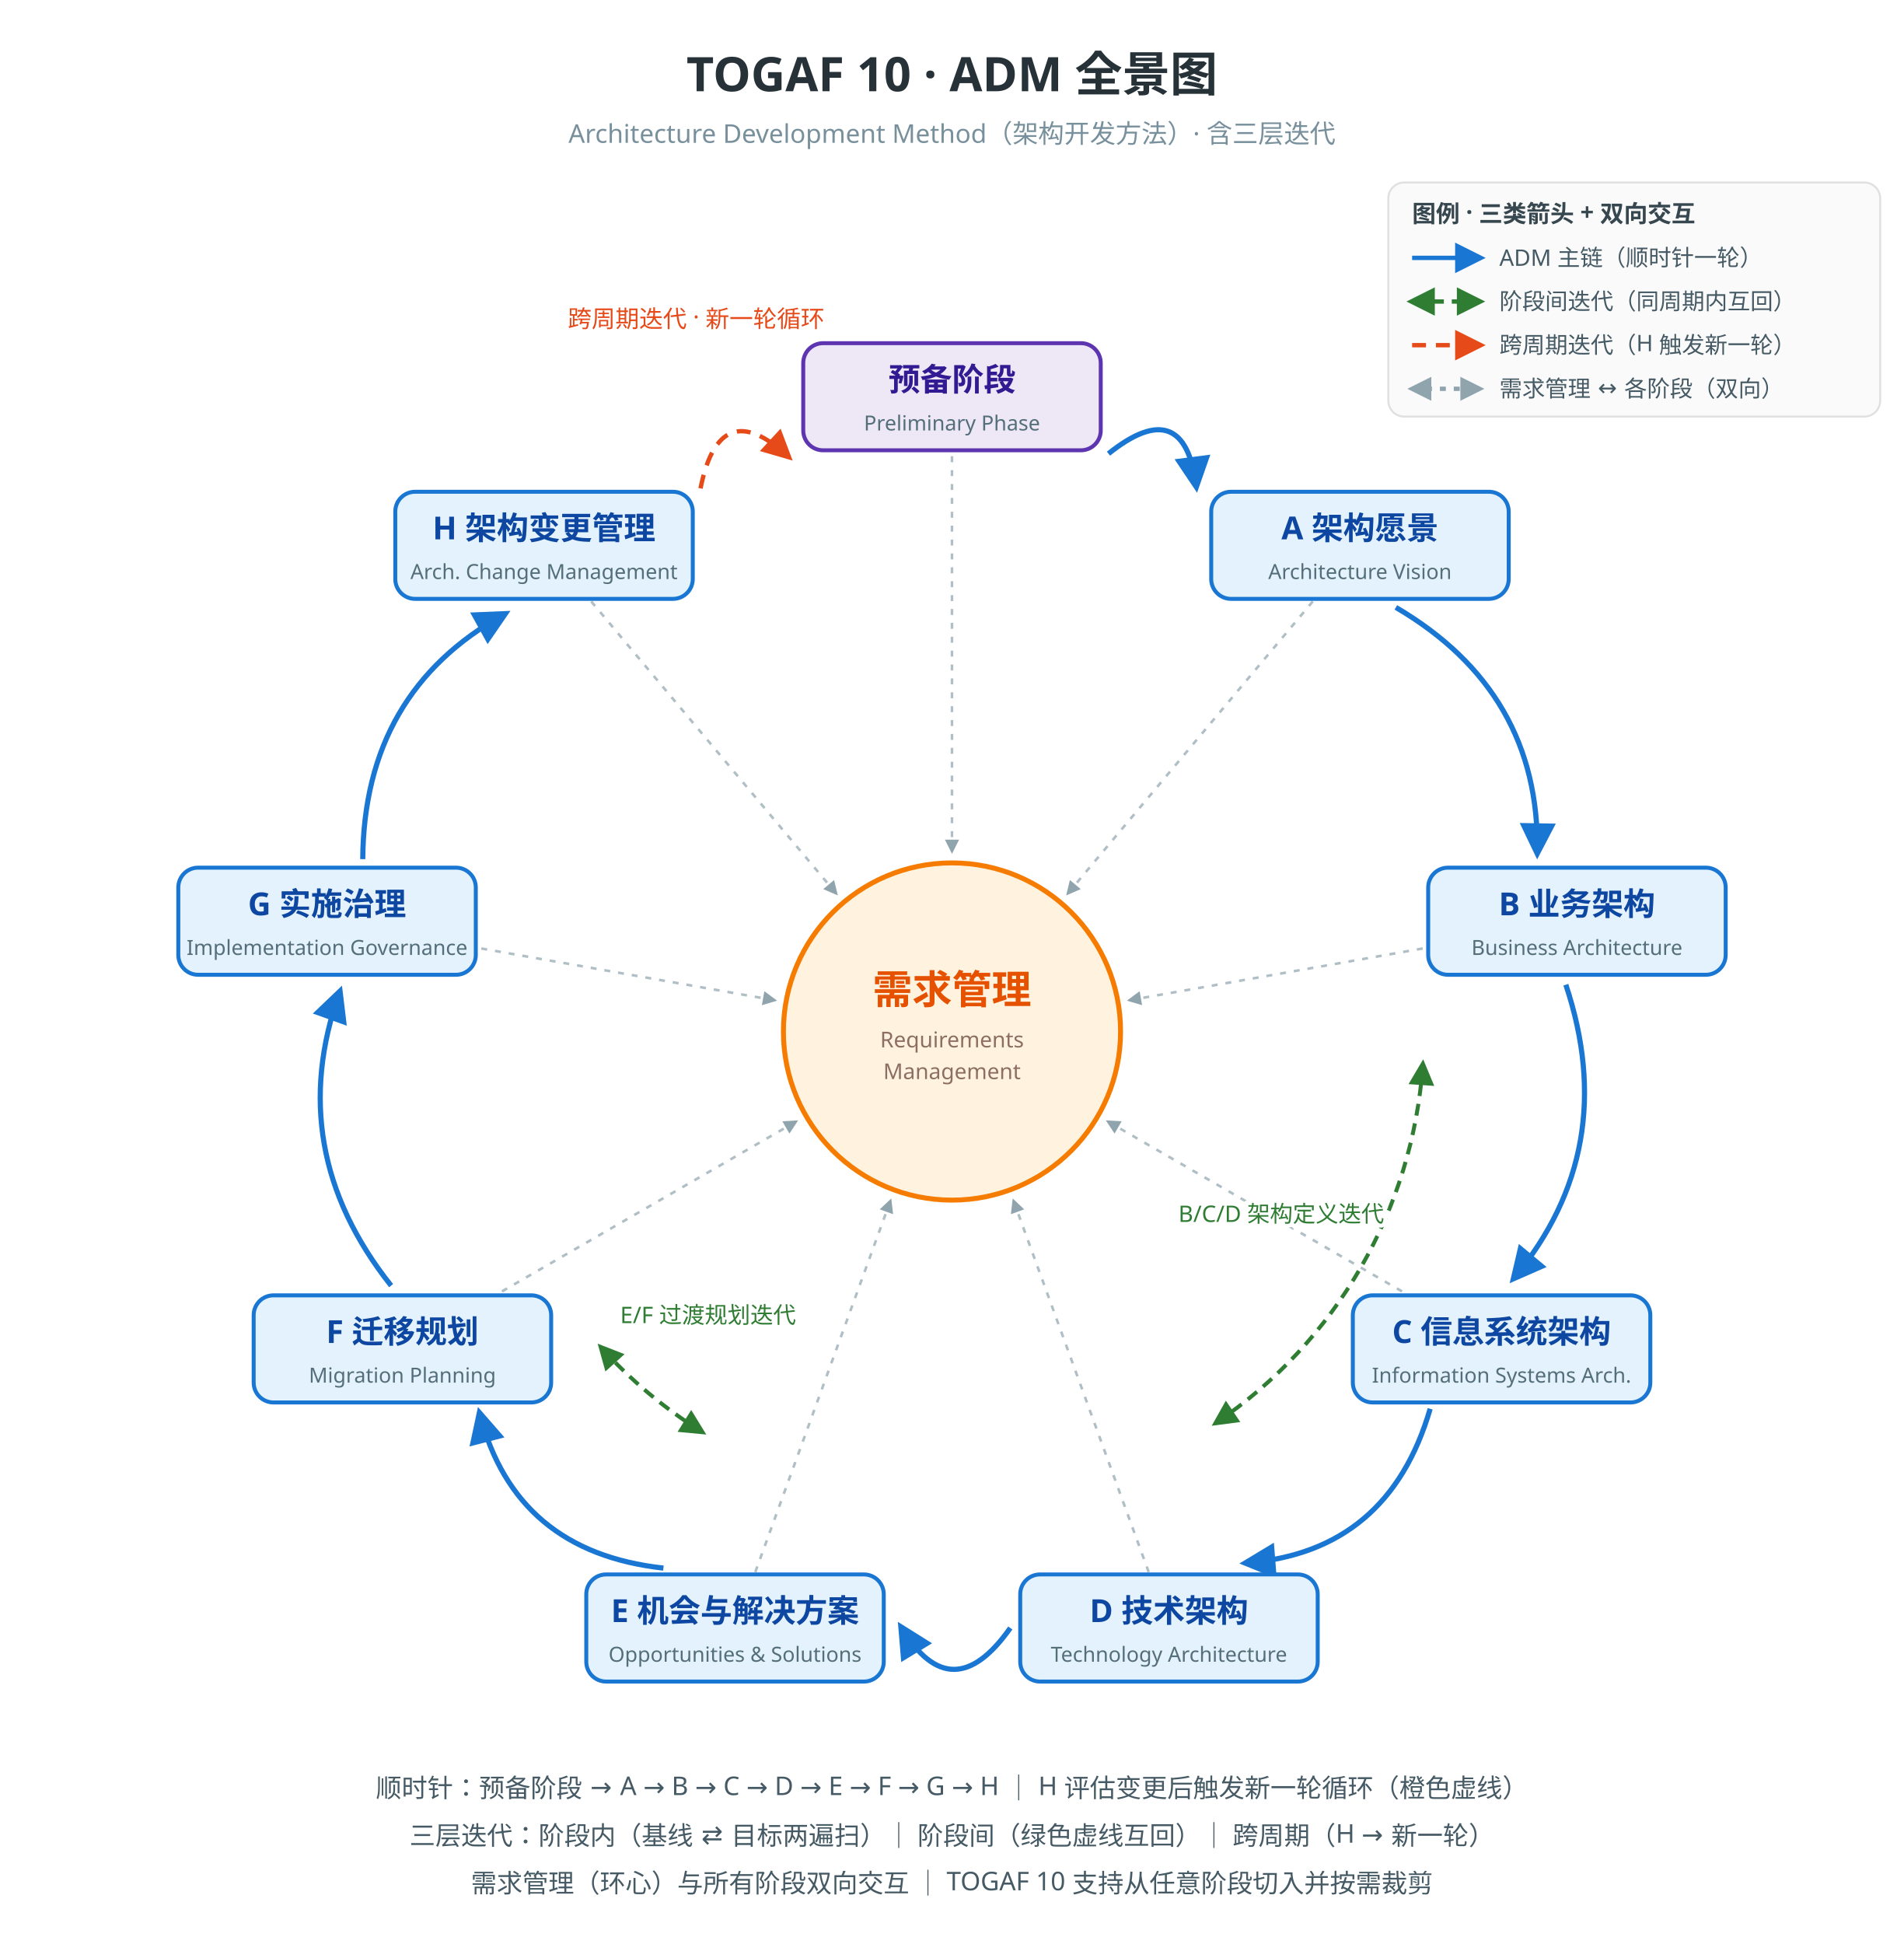
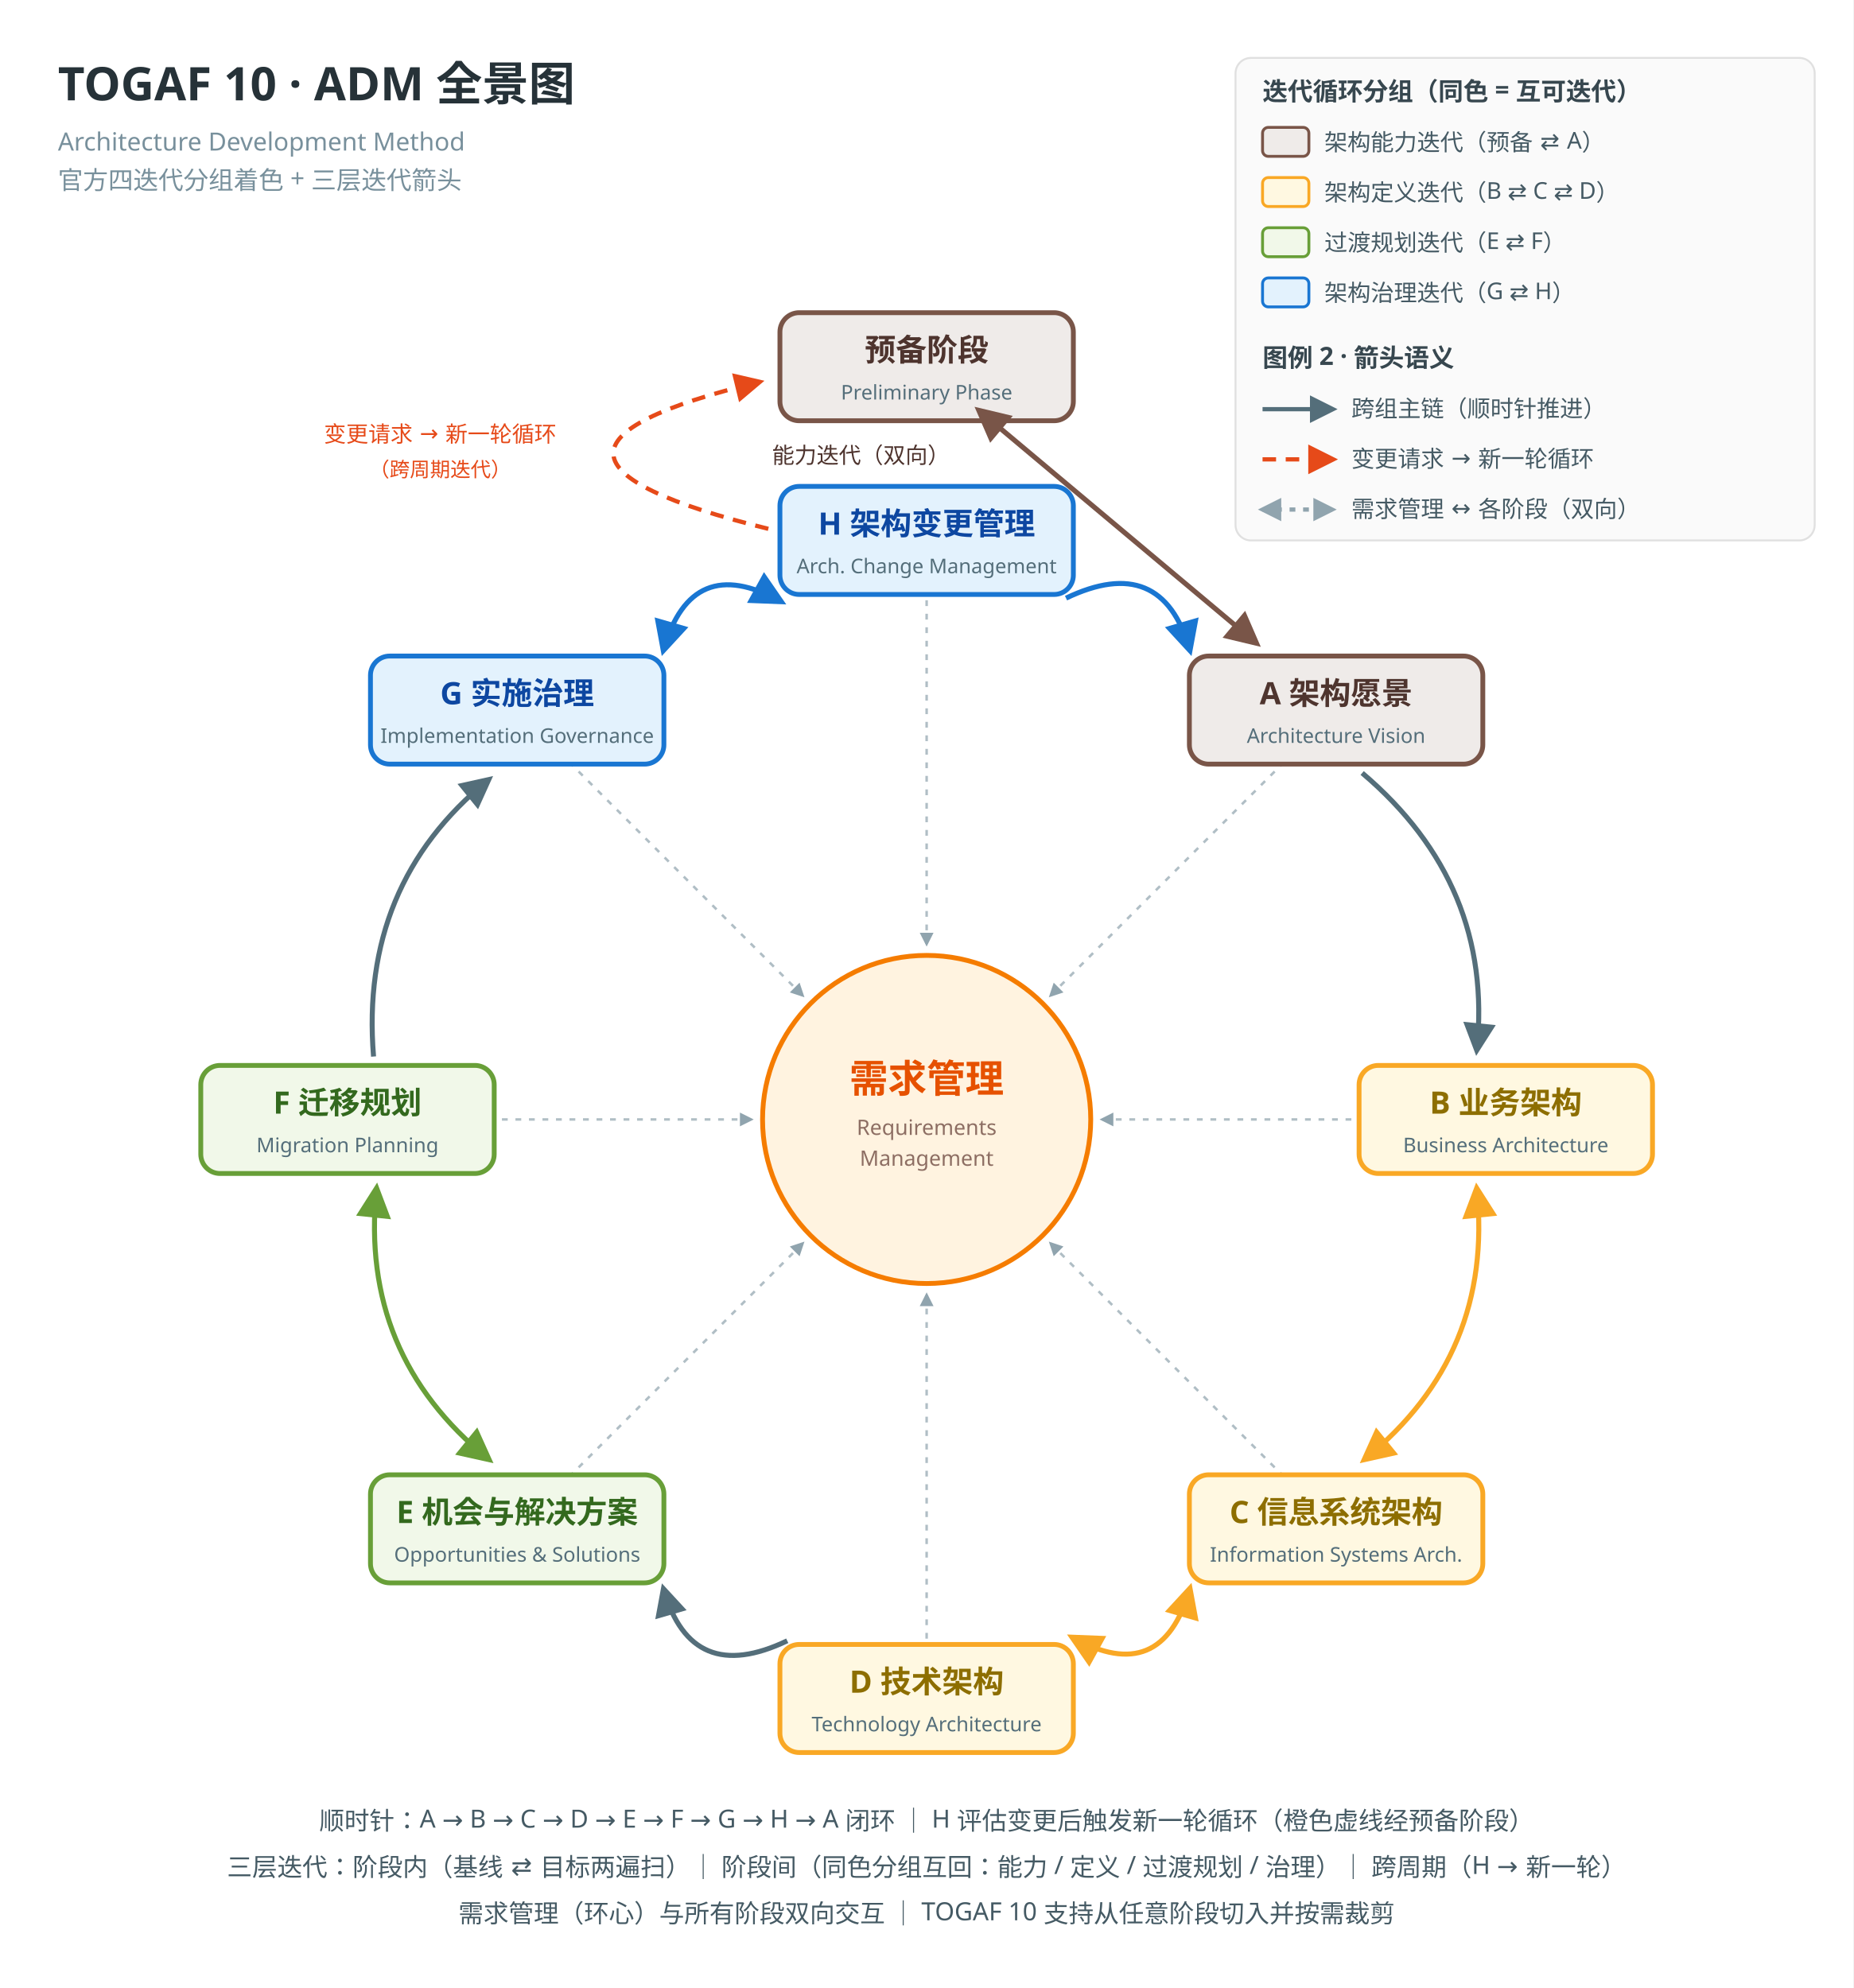
- <svg xmlns="http://www.w3.org/2000/svg" width="960" height="980" viewBox="0 0 960 980" font-family="Microsoft YaHei, PingFang SC, Noto Sans SC, sans-serif">
-   <rect width="960" height="980" fill="#ffffff" />
+ <svg xmlns="http://www.w3.org/2000/svg" width="960" height="1030" viewBox="0 0 960 1030" font-family="Microsoft YaHei, PingFang SC, Noto Sans SC, sans-serif">
+   <rect width="960" height="1030" fill="#ffffff" />
  <defs>
-     <marker id="arw" viewBox="0 0 10 10" refX="8" refY="5" markerWidth="7" markerHeight="7" orient="auto-start-reverse">
+     <marker id="mGov" viewBox="0 0 10 10" refX="8" refY="5" markerWidth="7" markerHeight="7" orient="auto-start-reverse">
      <path d="M0,0 L10,5 L0,10 z" fill="#1976d2" />
    </marker>
-     <marker id="arwFb" viewBox="0 0 10 10" refX="8" refY="5" markerWidth="7" markerHeight="7" orient="auto-start-reverse">
+     <marker id="mCap" viewBox="0 0 10 10" refX="8" refY="5" markerWidth="7" markerHeight="7" orient="auto-start-reverse">
+       <path d="M0,0 L10,5 L0,10 z" fill="#795548" />
+     </marker>
+     <marker id="mDef" viewBox="0 0 10 10" refX="8" refY="5" markerWidth="7" markerHeight="7" orient="auto-start-reverse">
+       <path d="M0,0 L10,5 L0,10 z" fill="#f9a825" />
+     </marker>
+     <marker id="mTrans" viewBox="0 0 10 10" refX="8" refY="5" markerWidth="7" markerHeight="7" orient="auto-start-reverse">
+       <path d="M0,0 L10,5 L0,10 z" fill="#689f38" />
+     </marker>
+     <marker id="mCross" viewBox="0 0 10 10" refX="8" refY="5" markerWidth="6.5" markerHeight="6.5" orient="auto-start-reverse">
+       <path d="M0,0 L10,5 L0,10 z" fill="#546e7a" />
+     </marker>
+     <marker id="mFb" viewBox="0 0 10 10" refX="8" refY="5" markerWidth="7" markerHeight="7" orient="auto-start-reverse">
      <path d="M0,0 L10,5 L0,10 z" fill="#e64a19" />
    </marker>
-     <marker id="arwIt" viewBox="0 0 10 10" refX="8" refY="5" markerWidth="6.5" markerHeight="6.5" orient="auto-start-reverse">
-       <path d="M0,0 L10,5 L0,10 z" fill="#2e7d32" />
-     </marker>
-     <marker id="arwG" viewBox="0 0 10 10" refX="8" refY="5" markerWidth="5.5" markerHeight="5.5" orient="auto-start-reverse">
+     <marker id="mRm" viewBox="0 0 10 10" refX="8" refY="5" markerWidth="5.5" markerHeight="5.5" orient="auto-start-reverse">
      <path d="M0,0 L10,5 L0,10 z" fill="#90a4ae" />
    </marker>
  </defs>
-   <text x="480" y="46" text-anchor="middle" font-size="24" font-weight="bold" fill="#263238">TOGAF 10 · ADM 全景图</text>
-   <text x="480" y="72" text-anchor="middle" font-size="13" fill="#78909c">Architecture Development Method（架构开发方法）· 含三层迭代</text>
-   <line x1="480.0" y1="429.0" x2="480.0" y2="220.0" stroke="#b0bec5" stroke-width="1.3" stroke-dasharray="3 4" marker-start="url(#arwG)" marker-end="url(#arwG)" />
-   <line x1="538.5" y1="450.3" x2="672.8" y2="290.2" stroke="#b0bec5" stroke-width="1.3" stroke-dasharray="3 4" marker-start="url(#arwG)" marker-end="url(#arwG)" />
-   <line x1="569.6" y1="504.2" x2="775.4" y2="467.9" stroke="#b0bec5" stroke-width="1.3" stroke-dasharray="3 4" marker-start="url(#arwG)" marker-end="url(#arwG)" />
-   <line x1="558.8" y1="565.5" x2="739.8" y2="670.0" stroke="#b0bec5" stroke-width="1.3" stroke-dasharray="3 4" marker-start="url(#arwG)" marker-end="url(#arwG)" />
-   <line x1="511.1" y1="605.5" x2="582.6" y2="801.9" stroke="#b0bec5" stroke-width="1.3" stroke-dasharray="3 4" marker-start="url(#arwG)" marker-end="url(#arwG)" />
-   <line x1="448.9" y1="605.5" x2="377.4" y2="801.9" stroke="#b0bec5" stroke-width="1.3" stroke-dasharray="3 4" marker-start="url(#arwG)" marker-end="url(#arwG)" />
-   <line x1="401.2" y1="565.5" x2="220.2" y2="670.0" stroke="#b0bec5" stroke-width="1.3" stroke-dasharray="3 4" marker-start="url(#arwG)" marker-end="url(#arwG)" />
-   <line x1="390.4" y1="504.2" x2="184.6" y2="467.9" stroke="#b0bec5" stroke-width="1.3" stroke-dasharray="3 4" marker-start="url(#arwG)" marker-end="url(#arwG)" />
-   <line x1="421.5" y1="450.3" x2="287.2" y2="290.2" stroke="#b0bec5" stroke-width="1.3" stroke-dasharray="3 4" marker-start="url(#arwG)" marker-end="url(#arwG)" />
-   <path d="M558.9,228.7 Q597.1,198.2 603.1,244.8" fill="none" stroke="#1976d2" stroke-width="2.6" marker-end="url(#arw)" />
-   <path d="M703.8,306.2 Q776.5,348.8 775.1,429.6" fill="none" stroke="#1976d2" stroke-width="2.6" marker-end="url(#arw)" />
-   <path d="M789.5,496.4 Q817.2,579.5 763.5,644.1" fill="none" stroke="#1976d2" stroke-width="2.6" marker-end="url(#arw)" />
-   <path d="M721.1,710.2 Q700.1,782.3 628.5,787.9" fill="none" stroke="#1976d2" stroke-width="2.6" marker-end="url(#arw)" />
-   <path d="M509.4,820.7 Q480.0,862.4 454.6,820.7" fill="none" stroke="#1976d2" stroke-width="2.6" marker-end="url(#arw)" />
-   <path d="M334.5,790.5 Q259.9,782.3 241.9,712.8" fill="none" stroke="#1976d2" stroke-width="2.6" marker-end="url(#arw)" />
-   <path d="M197.2,648.1 Q142.8,579.5 171.2,500.3" fill="none" stroke="#1976d2" stroke-width="2.6" marker-end="url(#arw)" />
-   <path d="M182.9,433.1 Q183.5,348.8 254.2,309.7" fill="none" stroke="#1976d2" stroke-width="2.6" marker-end="url(#arw)" />
-   <path d="M353.2,246.2 Q362.9,198.2 397.4,230.1" fill="none" stroke="#e64a19" stroke-width="2.2" stroke-dasharray="7 5" marker-end="url(#arwFb)" />
-   <text x="351" y="165" text-anchor="middle" font-size="12" fill="#e64a19">跨周期迭代 · 新一轮循环</text>
-   <path d="M717.4,536.6 A238 238 0 0 1 613.1,717.3" fill="none" stroke="#2e7d32" stroke-width="2" stroke-dasharray="6 4" marker-start="url(#arwIt)" marker-end="url(#arwIt)" />
-   <text x="646" y="616" text-anchor="middle" font-size="11.5" fill="#2e7d32" stroke="#ffffff" stroke-width="4" paint-order="stroke">B/C/D 架构定义迭代</text>
-   <path d="M353.9,721.8 A238 238 0 0 1 303.1,679.3" fill="none" stroke="#2e7d32" stroke-width="2" stroke-dasharray="6 4" marker-start="url(#arwIt)" marker-end="url(#arwIt)" />
-   <text x="357" y="667" text-anchor="middle" font-size="11.5" fill="#2e7d32" stroke="#ffffff" stroke-width="4" paint-order="stroke">E/F 过渡规划迭代</text>
-   <rect x="405.0" y="173.0" width="150" height="54" rx="10" fill="#ede7f6" stroke="#5e35b1" stroke-width="2" />
-   <text x="480.0" y="197.0" text-anchor="middle" font-size="16" font-weight="bold" fill="#311b92">预备阶段</text>
-   <text x="480.0" y="217.0" text-anchor="middle" font-size="10.5" fill="#546e7a">Preliminary Phase</text>
-   <rect x="610.7" y="247.9" width="150" height="54" rx="10" fill="#e3f2fd" stroke="#1976d2" stroke-width="2" />
-   <text x="685.7" y="271.9" text-anchor="middle" font-size="16" font-weight="bold" fill="#0d47a1">A 架构愿景</text>
-   <text x="685.7" y="291.9" text-anchor="middle" font-size="10.5" fill="#546e7a">Architecture Vision</text>
-   <rect x="720.1" y="437.4" width="150" height="54" rx="10" fill="#e3f2fd" stroke="#1976d2" stroke-width="2" />
-   <text x="795.1" y="461.4" text-anchor="middle" font-size="16" font-weight="bold" fill="#0d47a1">B 业务架构</text>
-   <text x="795.1" y="481.4" text-anchor="middle" font-size="10.5" fill="#546e7a">Business Architecture</text>
-   <rect x="682.1" y="653.0" width="150" height="54" rx="10" fill="#e3f2fd" stroke="#1976d2" stroke-width="2" />
-   <text x="757.1" y="677.0" text-anchor="middle" font-size="16" font-weight="bold" fill="#0d47a1">C 信息系统架构</text>
-   <text x="757.1" y="697.0" text-anchor="middle" font-size="10.5" fill="#546e7a">Information Systems Arch.</text>
-   <rect x="514.4" y="793.7" width="150" height="54" rx="10" fill="#e3f2fd" stroke="#1976d2" stroke-width="2" />
-   <text x="589.4" y="817.7" text-anchor="middle" font-size="16" font-weight="bold" fill="#0d47a1">D 技术架构</text>
-   <text x="589.4" y="837.7" text-anchor="middle" font-size="10.5" fill="#546e7a">Technology Architecture</text>
-   <rect x="295.6" y="793.7" width="150" height="54" rx="10" fill="#e3f2fd" stroke="#1976d2" stroke-width="2" />
-   <text x="370.6" y="817.7" text-anchor="middle" font-size="16" font-weight="bold" fill="#0d47a1">E 机会与解决方案</text>
-   <text x="370.6" y="837.7" text-anchor="middle" font-size="10.5" fill="#546e7a">Opportunities &amp; Solutions</text>
-   <rect x="127.9" y="653.0" width="150" height="54" rx="10" fill="#e3f2fd" stroke="#1976d2" stroke-width="2" />
-   <text x="202.9" y="677.0" text-anchor="middle" font-size="16" font-weight="bold" fill="#0d47a1">F 迁移规划</text>
-   <text x="202.9" y="697.0" text-anchor="middle" font-size="10.5" fill="#546e7a">Migration Planning</text>
-   <rect x="89.9" y="437.4" width="150" height="54" rx="10" fill="#e3f2fd" stroke="#1976d2" stroke-width="2" />
-   <text x="164.9" y="461.4" text-anchor="middle" font-size="16" font-weight="bold" fill="#0d47a1">G 实施治理</text>
-   <text x="164.9" y="481.4" text-anchor="middle" font-size="10.5" fill="#546e7a">Implementation Governance</text>
-   <rect x="199.3" y="247.9" width="150" height="54" rx="10" fill="#e3f2fd" stroke="#1976d2" stroke-width="2" />
-   <text x="274.3" y="271.9" text-anchor="middle" font-size="16" font-weight="bold" fill="#0d47a1">H 架构变更管理</text>
-   <text x="274.3" y="291.9" text-anchor="middle" font-size="10.5" fill="#546e7a">Arch. Change Management</text>
-   <circle cx="480" cy="520" r="85" fill="#fff3e0" stroke="#f57c00" stroke-width="2.5" />
-   <text x="480" y="506" text-anchor="middle" font-size="20" font-weight="bold" fill="#e65100">需求管理</text>
-   <text x="480" y="528" text-anchor="middle" font-size="11" fill="#8d6e63">Requirements</text>
-   <text x="480" y="544" text-anchor="middle" font-size="11" fill="#8d6e63">Management</text>
-   <rect x="700" y="92" width="248" height="118" rx="8" fill="#fafafa" stroke="#e0e0e0" />
-   <text x="712" y="112" font-size="12" font-weight="bold" fill="#37474f">图例 · 三类箭头 + 双向交互</text>
-   <line x1="712" y1="130" x2="746" y2="130" stroke="#1976d2" stroke-width="2.2" marker-end="url(#arw)" />
-   <text x="756" y="134" font-size="11.5" fill="#455a64">ADM 主链（顺时针一轮）</text>
-   <line x1="712" y1="152" x2="746" y2="152" stroke="#2e7d32" stroke-width="2.2" stroke-dasharray="6 4" marker-start="url(#arwIt)" marker-end="url(#arwIt)" />
-   <text x="756" y="156" font-size="11.5" fill="#455a64">阶段间迭代（同周期内互回）</text>
-   <line x1="712" y1="174" x2="746" y2="174" stroke="#e64a19" stroke-width="2.2" stroke-dasharray="7 5" marker-end="url(#arwFb)" />
-   <text x="756" y="178" font-size="11.5" fill="#455a64">跨周期迭代（H 触发新一轮）</text>
-   <line x1="712" y1="196" x2="746" y2="196" stroke="#90a4ae" stroke-width="2.2" stroke-dasharray="3 4" marker-start="url(#arwG)" marker-end="url(#arwG)" />
-   <text x="756" y="200" font-size="11.5" fill="#455a64">需求管理 ↔ 各阶段（双向）</text>
-   <text x="480" y="906" text-anchor="middle" font-size="13" fill="#455a64">顺时针：预备阶段 → A → B → C → D → E → F → G → H ｜ H 评估变更后触发新一轮循环（橙色虚线）</text>
-   <text x="480" y="930" text-anchor="middle" font-size="13" fill="#455a64">三层迭代：阶段内（基线 ⇄ 目标两遍扫）｜ 阶段间（绿色虚线互回）｜ 跨周期（H → 新一轮）</text>
-   <text x="480" y="954" text-anchor="middle" font-size="13" fill="#455a64">需求管理（环心）与所有阶段双向交互 ｜ TOGAF 10 支持从任意阶段切入并按需裁剪</text>
+   <text x="30" y="52" font-size="24" font-weight="bold" fill="#263238">TOGAF 10 · ADM 全景图</text>
+   <text x="30" y="78" font-size="13" fill="#78909c">Architecture Development Method</text>
+   <text x="30" y="98" font-size="13" fill="#78909c">官方四迭代分组着色 + 三层迭代箭头</text>
+   <rect x="640" y="30" width="300" height="250" rx="8" fill="#fafafa" stroke="#e0e0e0" />
+   <text x="654" y="52" font-size="13" font-weight="bold" fill="#37474f">迭代循环分组（同色 = 互可迭代）</text>
+   <rect x="654" y="66" width="24" height="15" rx="3" fill="#efebe9" stroke="#795548" stroke-width="1.5" />
+   <text x="686" y="78" font-size="12" fill="#455a64">架构能力迭代（预备 ⇄ A）</text>
+   <rect x="654" y="92" width="24" height="15" rx="3" fill="#fff8e1" stroke="#f9a825" stroke-width="1.5" />
+   <text x="686" y="104" font-size="12" fill="#455a64">架构定义迭代（B ⇄ C ⇄ D）</text>
+   <rect x="654" y="118" width="24" height="15" rx="3" fill="#f1f8e9" stroke="#689f38" stroke-width="1.5" />
+   <text x="686" y="130" font-size="12" fill="#455a64">过渡规划迭代（E ⇄ F）</text>
+   <rect x="654" y="144" width="24" height="15" rx="3" fill="#e3f2fd" stroke="#1976d2" stroke-width="1.5" />
+   <text x="686" y="156" font-size="12" fill="#455a64">架构治理迭代（G ⇄ H）</text>
+   <text x="654" y="190" font-size="13" font-weight="bold" fill="#37474f">图例 2 · 箭头语义</text>
+   <line x1="654" y1="212" x2="690" y2="212" stroke="#546e7a" stroke-width="2.2" marker-end="url(#mCross)" />
+   <text x="700" y="216" font-size="12" fill="#455a64">跨组主链（顺时针推进）</text>
+   <line x1="654" y1="238" x2="690" y2="238" stroke="#e64a19" stroke-width="2.2" stroke-dasharray="7 5" marker-end="url(#mFb)" />
+   <text x="700" y="242" font-size="12" fill="#455a64">变更请求 → 新一轮循环</text>
+   <line x1="654" y1="264" x2="690" y2="264" stroke="#90a4ae" stroke-width="2.2" stroke-dasharray="3 4" marker-start="url(#mRm)" marker-end="url(#mRm)" />
+   <text x="700" y="268" font-size="12" fill="#455a64">需求管理 ↔ 各阶段（双向）</text>
+   <rect x="404" y="162" width="152" height="56" rx="10" fill="#efebe9" stroke="#795548" stroke-width="2.5" />
+   <text x="480" y="187" text-anchor="middle" font-size="16" font-weight="bold" fill="#4e342e">预备阶段</text>
+   <text x="480" y="207" text-anchor="middle" font-size="10.5" fill="#546e7a">Preliminary Phase</text>
+   <line x1="544.3" y1="515.7" x2="678.0" y2="382.0" stroke="#b0bec5" stroke-width="1.3" stroke-dasharray="3 4" marker-start="url(#mRm)" marker-end="url(#mRm)" />
+   <line x1="571.0" y1="580.0" x2="760.0" y2="580.0" stroke="#b0bec5" stroke-width="1.3" stroke-dasharray="3 4" marker-start="url(#mRm)" marker-end="url(#mRm)" />
+   <line x1="544.3" y1="644.3" x2="678.0" y2="778.0" stroke="#b0bec5" stroke-width="1.3" stroke-dasharray="3 4" marker-start="url(#mRm)" marker-end="url(#mRm)" />
+   <line x1="480.0" y1="671.0" x2="480.0" y2="860.0" stroke="#b0bec5" stroke-width="1.3" stroke-dasharray="3 4" marker-start="url(#mRm)" marker-end="url(#mRm)" />
+   <line x1="415.7" y1="644.3" x2="282.0" y2="778.0" stroke="#b0bec5" stroke-width="1.3" stroke-dasharray="3 4" marker-start="url(#mRm)" marker-end="url(#mRm)" />
+   <line x1="389.0" y1="580.0" x2="200.0" y2="580.0" stroke="#b0bec5" stroke-width="1.3" stroke-dasharray="3 4" marker-start="url(#mRm)" marker-end="url(#mRm)" />
+   <line x1="415.7" y1="515.7" x2="282.0" y2="382.0" stroke="#b0bec5" stroke-width="1.3" stroke-dasharray="3 4" marker-start="url(#mRm)" marker-end="url(#mRm)" />
+   <line x1="480.0" y1="489.0" x2="480.0" y2="300.0" stroke="#b0bec5" stroke-width="1.3" stroke-dasharray="3 4" marker-start="url(#mRm)" marker-end="url(#mRm)" />
+   <path d="M552.2,309.9 Q601.7,286.2 616.2,336.4" fill="none" stroke="#1976d2" stroke-width="2.6" marker-end="url(#mGov)" />
+   <path d="M705.6,400.5 Q773.8,458.3 765.0,543.7" fill="none" stroke="#546e7a" stroke-width="2.6" marker-end="url(#mCross)" />
+   <path d="M765.0,616.3 Q773.8,701.7 707.2,755.8" fill="none" stroke="#f9a825" stroke-width="2.6" marker-start="url(#mDef)" marker-end="url(#mDef)" />
+   <path d="M616.2,823.6 Q601.7,873.8 555.9,848.6" fill="none" stroke="#f9a825" stroke-width="2.6" marker-start="url(#mDef)" marker-end="url(#mDef)" />
+   <path d="M407.8,850.1 Q358.3,873.8 343.8,823.6" fill="none" stroke="#546e7a" stroke-width="2.6" marker-end="url(#mCross)" />
+   <path d="M252.8,755.8 Q186.2,701.7 195.0,616.3" fill="none" stroke="#689f38" stroke-width="2.6" marker-start="url(#mTrans)" marker-end="url(#mTrans)" />
+   <path d="M193.5,547.4 Q186.2,458.3 252.8,404.2" fill="none" stroke="#546e7a" stroke-width="2.6" marker-end="url(#mCross)" />
+   <path d="M343.8,336.4 Q358.3,286.2 404.1,311.4" fill="none" stroke="#1976d2" stroke-width="2.6" marker-start="url(#mGov)" marker-end="url(#mGov)" />
+   <line x1="507.6" y1="213.1" x2="650.3" y2="332.8" stroke="#795548" stroke-width="2.6" marker-start="url(#mCap)" marker-end="url(#mCap)" />
+   <text x="446" y="240" text-anchor="middle" font-size="11.5" fill="#4e342e" stroke="#ffffff" stroke-width="4" paint-order="stroke">能力迭代（双向）</text>
+   <path d="M398.0,274.0 Q240.0,235.0 393.0,198.0" fill="none" stroke="#e64a19" stroke-width="2.2" stroke-dasharray="7 5" marker-end="url(#mFb)" />
+   <text x="228" y="229" text-anchor="middle" font-size="11.5" fill="#e64a19">变更请求 → 新一轮循环</text>
+   <text x="228" y="247" text-anchor="middle" font-size="10.5" fill="#e64a19">（跨周期迭代）</text>
+   <rect x="616.1" y="339.9" width="152" height="56" rx="10" fill="#efebe9" stroke="#795548" stroke-width="2.5" />
+   <text x="692.1" y="364.9" text-anchor="middle" font-size="16" font-weight="bold" fill="#4e342e">A 架构愿景</text>
+   <text x="692.1" y="384.9" text-anchor="middle" font-size="10.5" fill="#546e7a">Architecture Vision</text>
+   <rect x="704.0" y="552.0" width="152" height="56" rx="10" fill="#fff8e1" stroke="#f9a825" stroke-width="2.5" />
+   <text x="780.0" y="577.0" text-anchor="middle" font-size="16" font-weight="bold" fill="#8d6e00">B 业务架构</text>
+   <text x="780.0" y="597.0" text-anchor="middle" font-size="10.5" fill="#546e7a">Business Architecture</text>
+   <rect x="616.1" y="764.1" width="152" height="56" rx="10" fill="#fff8e1" stroke="#f9a825" stroke-width="2.5" />
+   <text x="692.1" y="789.1" text-anchor="middle" font-size="16" font-weight="bold" fill="#8d6e00">C 信息系统架构</text>
+   <text x="692.1" y="809.1" text-anchor="middle" font-size="10.5" fill="#546e7a">Information Systems Arch.</text>
+   <rect x="404.0" y="852.0" width="152" height="56" rx="10" fill="#fff8e1" stroke="#f9a825" stroke-width="2.5" />
+   <text x="480.0" y="877.0" text-anchor="middle" font-size="16" font-weight="bold" fill="#8d6e00">D 技术架构</text>
+   <text x="480.0" y="897.0" text-anchor="middle" font-size="10.5" fill="#546e7a">Technology Architecture</text>
+   <rect x="191.9" y="764.1" width="152" height="56" rx="10" fill="#f1f8e9" stroke="#689f38" stroke-width="2.5" />
+   <text x="267.9" y="789.1" text-anchor="middle" font-size="16" font-weight="bold" fill="#33691e">E 机会与解决方案</text>
+   <text x="267.9" y="809.1" text-anchor="middle" font-size="10.5" fill="#546e7a">Opportunities &amp; Solutions</text>
+   <rect x="104.0" y="552.0" width="152" height="56" rx="10" fill="#f1f8e9" stroke="#689f38" stroke-width="2.5" />
+   <text x="180.0" y="577.0" text-anchor="middle" font-size="16" font-weight="bold" fill="#33691e">F 迁移规划</text>
+   <text x="180.0" y="597.0" text-anchor="middle" font-size="10.5" fill="#546e7a">Migration Planning</text>
+   <rect x="191.9" y="339.9" width="152" height="56" rx="10" fill="#e3f2fd" stroke="#1976d2" stroke-width="2.5" />
+   <text x="267.9" y="364.9" text-anchor="middle" font-size="16" font-weight="bold" fill="#0d47a1">G 实施治理</text>
+   <text x="267.9" y="384.9" text-anchor="middle" font-size="10.5" fill="#546e7a">Implementation Governance</text>
+   <rect x="404.0" y="252.0" width="152" height="56" rx="10" fill="#e3f2fd" stroke="#1976d2" stroke-width="2.5" />
+   <text x="480.0" y="277.0" text-anchor="middle" font-size="16" font-weight="bold" fill="#0d47a1">H 架构变更管理</text>
+   <text x="480.0" y="297.0" text-anchor="middle" font-size="10.5" fill="#546e7a">Arch. Change Management</text>
+   <circle cx="480" cy="580" r="85" fill="#fff3e0" stroke="#f57c00" stroke-width="2.5" />
+   <text x="480" y="566" text-anchor="middle" font-size="20" font-weight="bold" fill="#e65100">需求管理</text>
+   <text x="480" y="588" text-anchor="middle" font-size="11" fill="#8d6e63">Requirements</text>
+   <text x="480" y="604" text-anchor="middle" font-size="11" fill="#8d6e63">Management</text>
+   <text x="480" y="948" text-anchor="middle" font-size="13" fill="#455a64">顺时针：A → B → C → D → E → F → G → H → A 闭环 ｜ H 评估变更后触发新一轮循环（橙色虚线经预备阶段）</text>
+   <text x="480" y="972" text-anchor="middle" font-size="13" fill="#455a64">三层迭代：阶段内（基线 ⇄ 目标两遍扫）｜ 阶段间（同色分组互回：能力 / 定义 / 过渡规划 / 治理）｜ 跨周期（H → 新一轮）</text>
+   <text x="480" y="996" text-anchor="middle" font-size="13" fill="#455a64">需求管理（环心）与所有阶段双向交互 ｜ TOGAF 10 支持从任意阶段切入并按需裁剪</text>
</svg>
